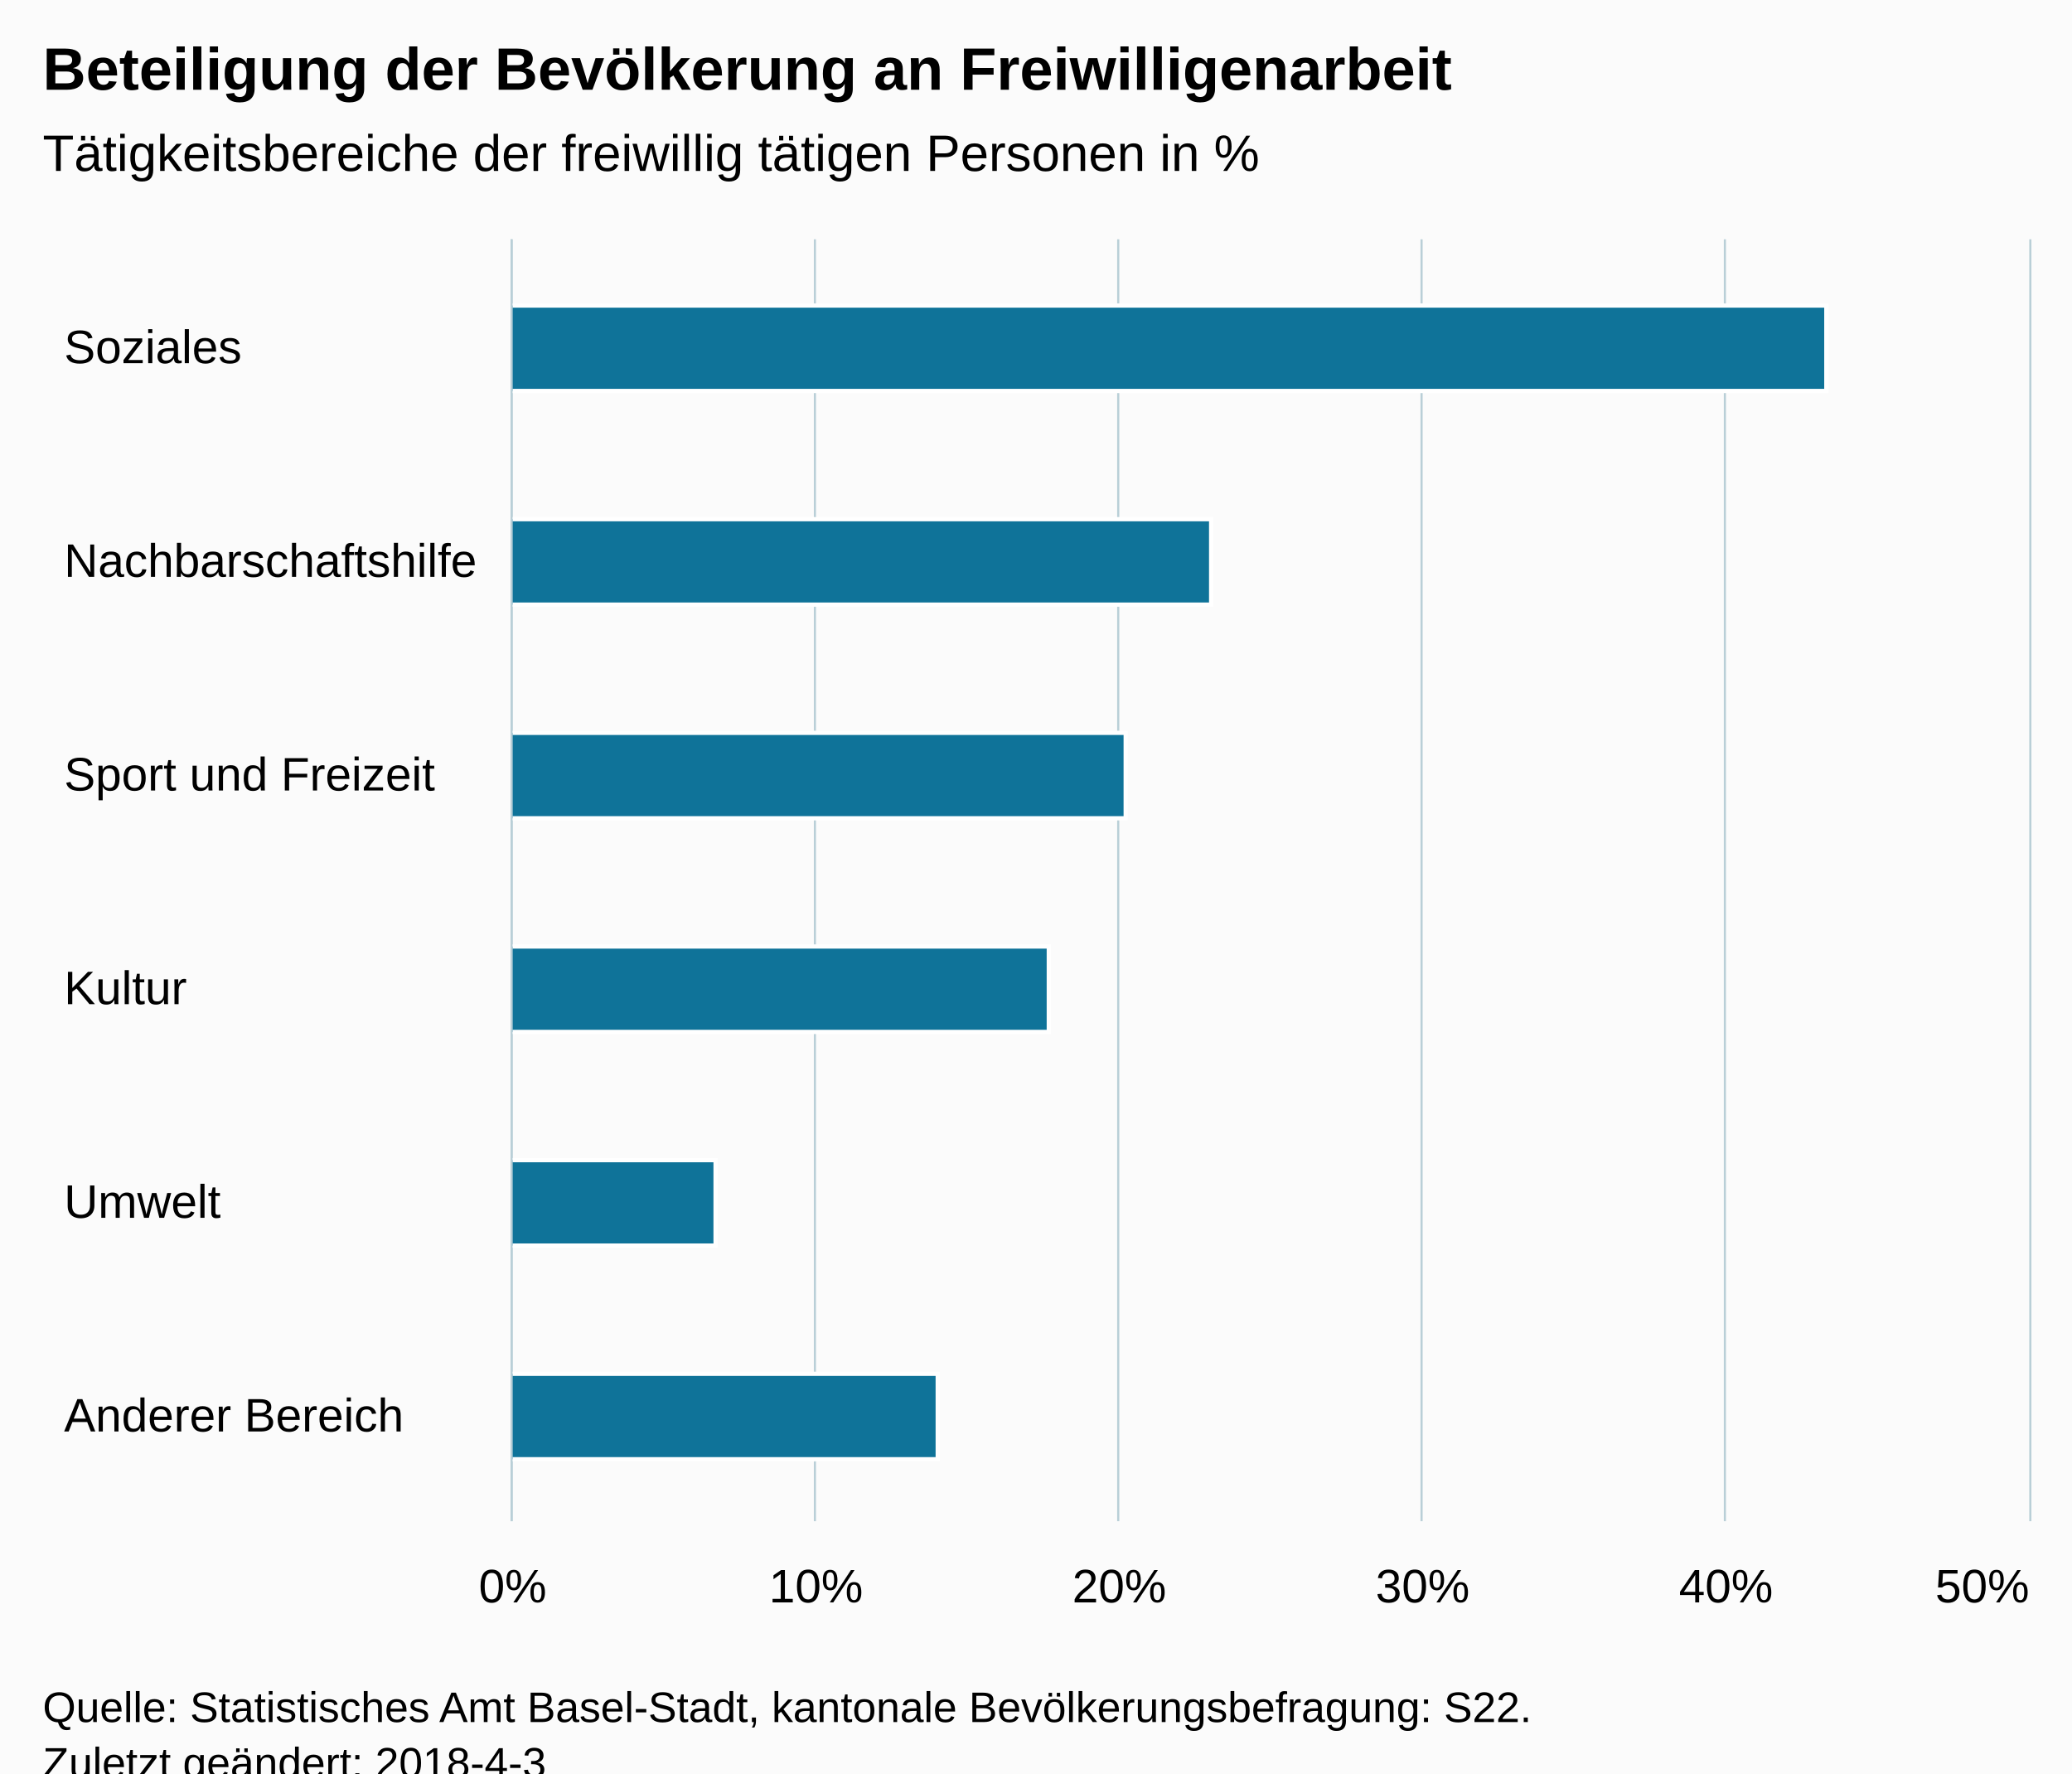
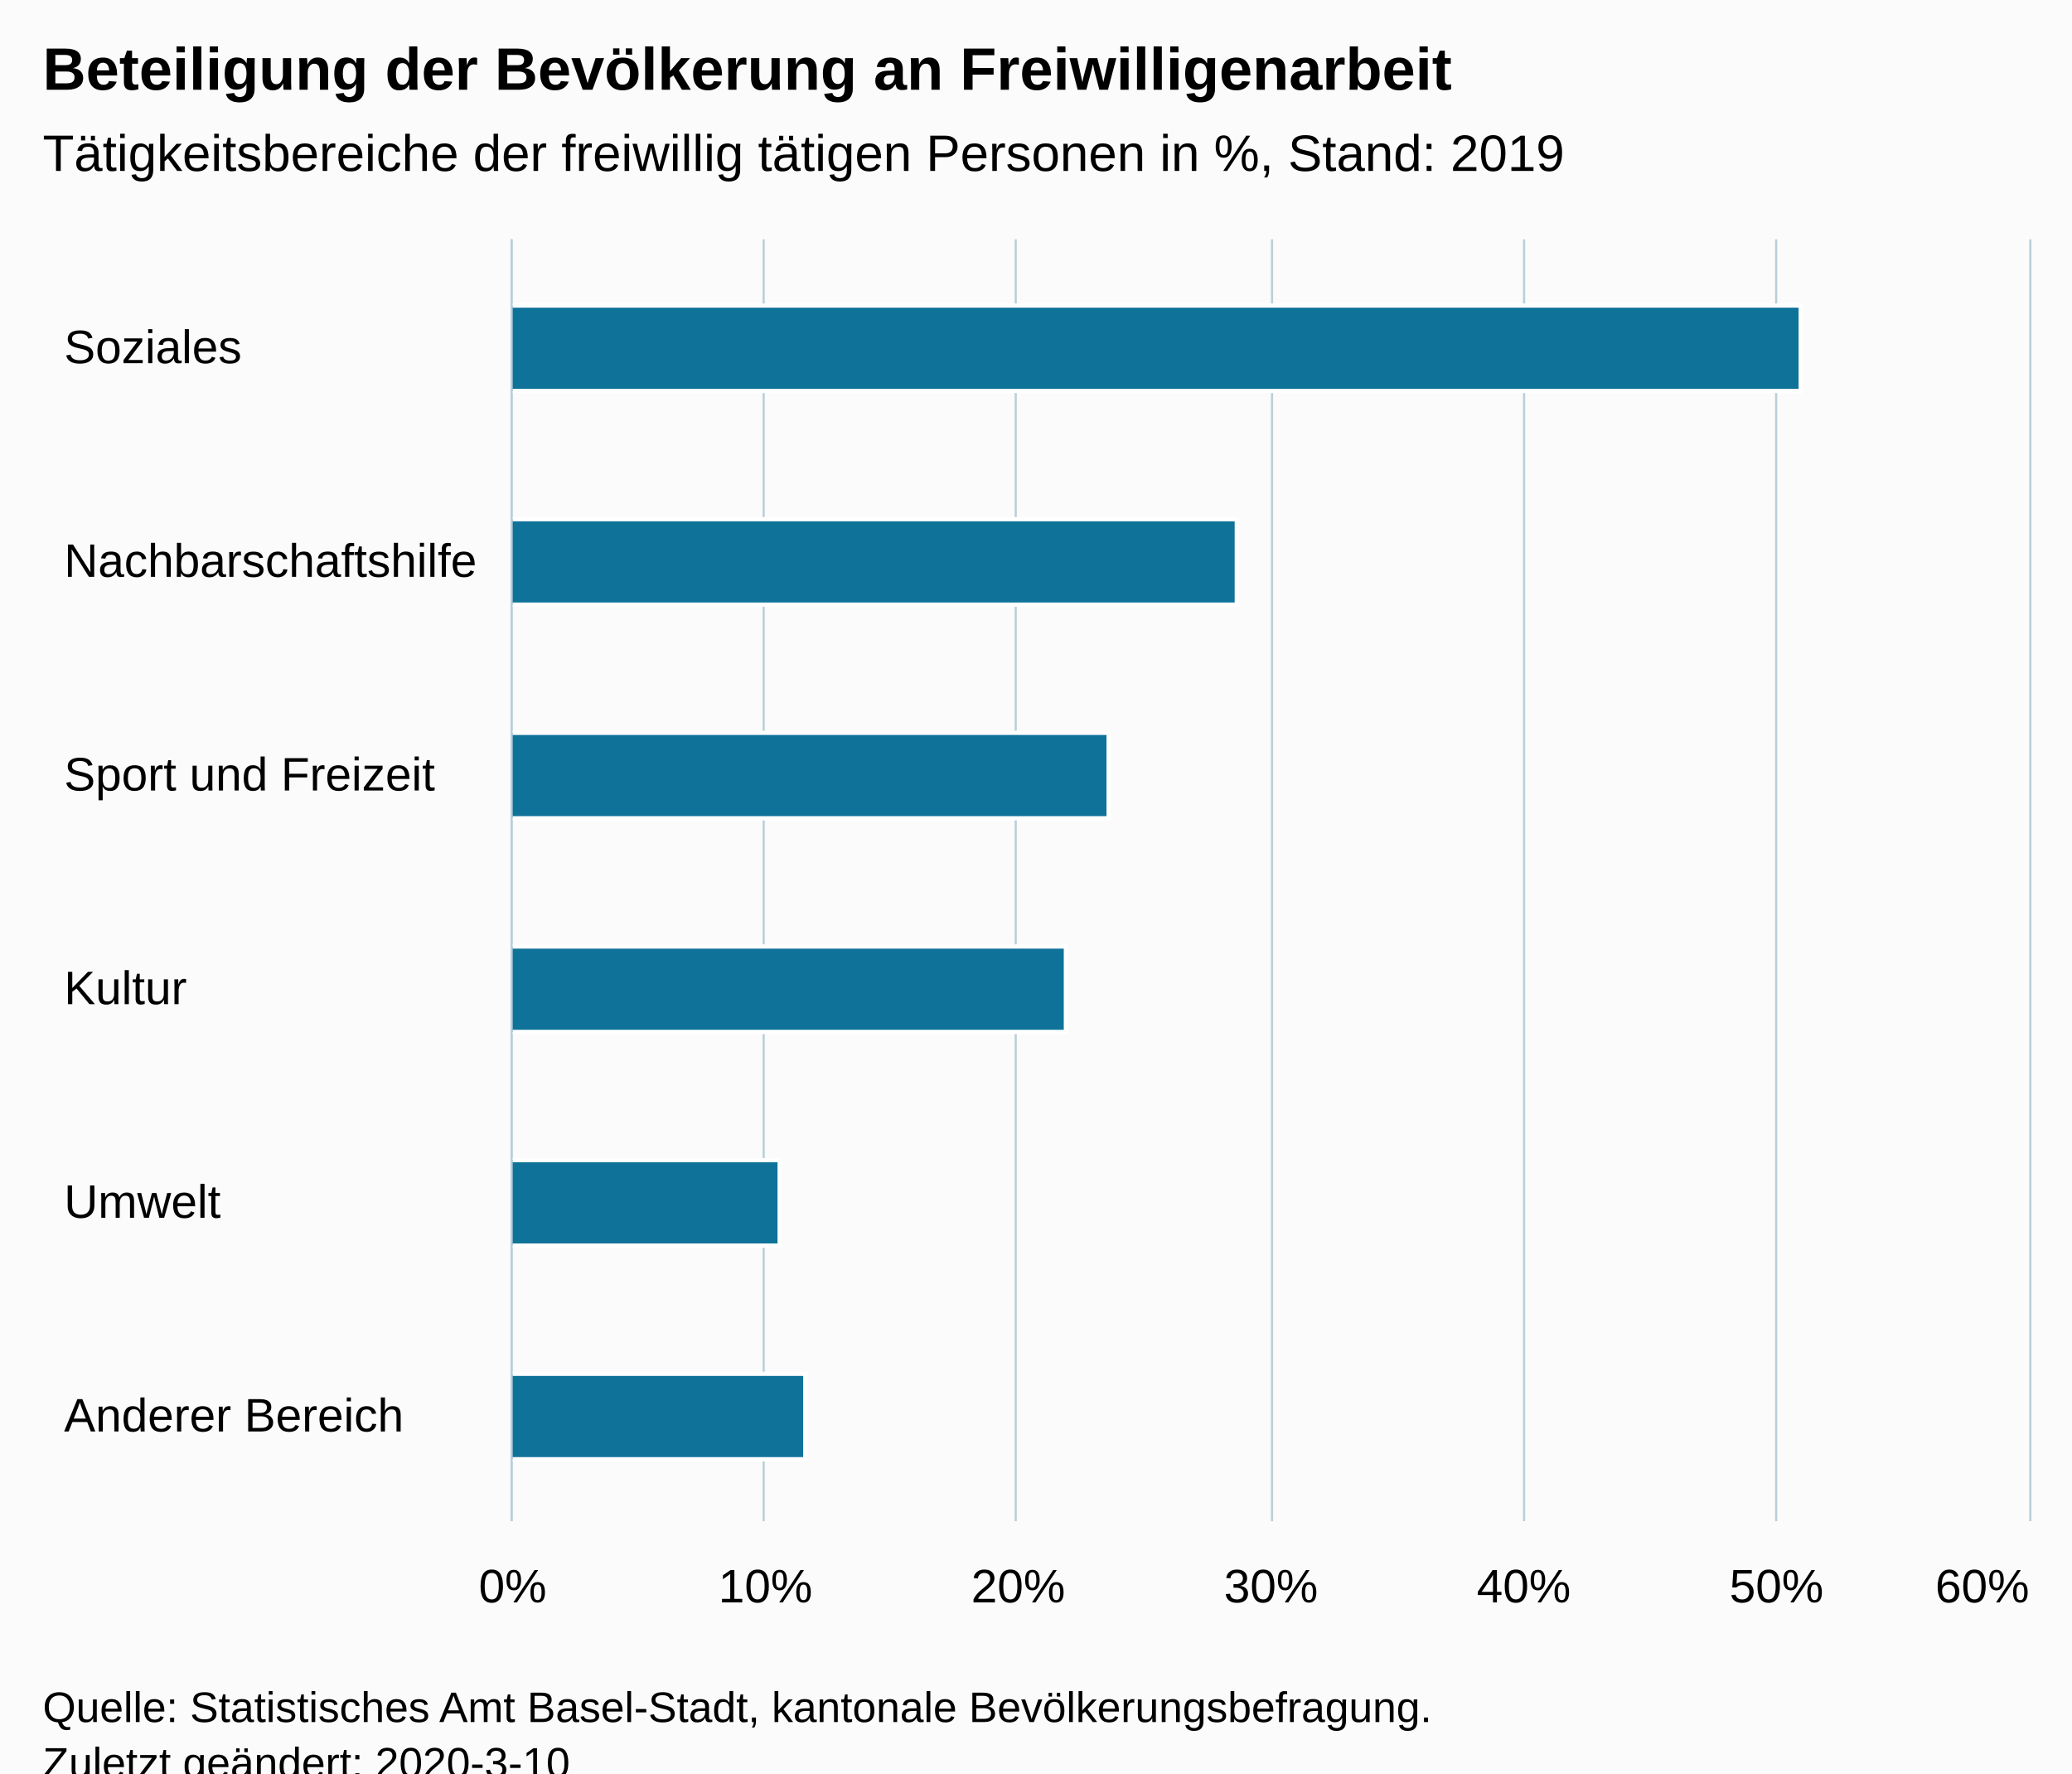
<svg xmlns="http://www.w3.org/2000/svg" version="1.1" class="highcharts-root" style="font-family:Arial;font-size:12px;" viewBox="0 0 485 415">
  <defs>
-     <clipPath id="highcharts-e4lyzfg-6">
+     <clipPath id="highcharts-eq0cntw-6">
      <rect x="0" y="0" width="300" height="355" fill="none" />
    </clipPath>
-     <clipPath id="highcharts-e4lyzfg-7">
+     <clipPath id="highcharts-eq0cntw-7">
      <rect x="0" y="0" width="300" height="355" fill="none" />
    </clipPath>
  </defs>
  <rect fill="#fbfbfb" class="highcharts-background" x="0" y="0" width="485" height="428" rx="0" ry="0" />
  <rect fill="none" class="highcharts-plot-background" x="120" y="56" width="355" height="300" />
  <g class="highcharts-pane-group" data-z-index="0" />
  <g class="highcharts-grid highcharts-xaxis-grid " data-z-index="1">
    <path fill="none" data-z-index="1" class="highcharts-grid-line" d="M 120 106.5 L 475 106.5" opacity="1" />
    <path fill="none" data-z-index="1" class="highcharts-grid-line" d="M 120 156.5 L 475 156.5" opacity="1" />
    <path fill="none" data-z-index="1" class="highcharts-grid-line" d="M 120 206.5 L 475 206.5" opacity="1" />
    <path fill="none" data-z-index="1" class="highcharts-grid-line" d="M 120 256.5 L 475 256.5" opacity="1" />
    <path fill="none" data-z-index="1" class="highcharts-grid-line" d="M 120 306.5 L 475 306.5" opacity="1" />
    <path fill="none" data-z-index="1" class="highcharts-grid-line" d="M 120 356.5 L 475 356.5" opacity="1" />
    <path fill="none" data-z-index="1" class="highcharts-grid-line" d="M 120 56.5 L 475 56.5" opacity="1" />
  </g>
  <g class="highcharts-grid highcharts-yaxis-grid " data-z-index="1">
    <path fill="none" stroke="#B9CFD7" stroke-width="0.5" data-z-index="1" class="highcharts-grid-line" d="M 119.75 56 L 119.75 356" opacity="1" />
-     <path fill="none" stroke="#B9CFD7" stroke-width="0.5" data-z-index="1" class="highcharts-grid-line" d="M 190.75 56 L 190.75 356" opacity="1" />
-     <path fill="none" stroke="#B9CFD7" stroke-width="0.5" data-z-index="1" class="highcharts-grid-line" d="M 261.75 56 L 261.75 356" opacity="1" />
-     <path fill="none" stroke="#B9CFD7" stroke-width="0.5" data-z-index="1" class="highcharts-grid-line" d="M 332.75 56 L 332.75 356" opacity="1" />
-     <path fill="none" stroke="#B9CFD7" stroke-width="0.5" data-z-index="1" class="highcharts-grid-line" d="M 403.75 56 L 403.75 356" opacity="1" />
+     <path fill="none" stroke="#B9CFD7" stroke-width="0.5" data-z-index="1" class="highcharts-grid-line" d="M 178.75 56 L 178.75 356" opacity="1" />
+     <path fill="none" stroke="#B9CFD7" stroke-width="0.5" data-z-index="1" class="highcharts-grid-line" d="M 237.75 56 L 237.75 356" opacity="1" />
+     <path fill="none" stroke="#B9CFD7" stroke-width="0.5" data-z-index="1" class="highcharts-grid-line" d="M 297.75 56 L 297.75 356" opacity="1" />
+     <path fill="none" stroke="#B9CFD7" stroke-width="0.5" data-z-index="1" class="highcharts-grid-line" d="M 356.75 56 L 356.75 356" opacity="1" />
+     <path fill="none" stroke="#B9CFD7" stroke-width="0.5" data-z-index="1" class="highcharts-grid-line" d="M 415.75 56 L 415.75 356" opacity="1" />
    <path fill="none" stroke="#B9CFD7" stroke-width="0.5" data-z-index="1" class="highcharts-grid-line" d="M 475.25 56 L 475.25 356" opacity="1" />
  </g>
  <rect fill="none" class="highcharts-plot-border" data-z-index="1" x="120" y="56" width="355" height="300" />
  <g class="highcharts-axis highcharts-xaxis " data-z-index="2">
    <path fill="none" class="highcharts-axis-line" stroke="#B9CFD7" stroke-width="0.5" data-z-index="7" d="M 119.75 56 L 119.75 356" />
  </g>
  <g class="highcharts-axis highcharts-yaxis " data-z-index="2">
    <path fill="none" class="highcharts-axis-line" data-z-index="7" d="M 120 356 L 475 356" />
  </g>
  <g class="highcharts-series-group" data-z-index="3">
-     <g data-z-index="0.1" class="highcharts-series highcharts-series-0 highcharts-column-series " transform="translate(475,356) rotate(90) scale(-1,1) scale(1 1)" clip-path="url(#highcharts-e4lyzfg-7)">
-       <rect x="264.5" y="47.5" width="20" height="308" fill="#0F7399" stroke="#ffffff" stroke-width="1" class="highcharts-point" />
-       <rect x="214.5" y="191.5" width="20" height="164" fill="#0F7399" stroke="#ffffff" stroke-width="1" class="highcharts-point" />
-       <rect x="164.5" y="211.5" width="20" height="144" fill="#0F7399" stroke="#ffffff" stroke-width="1" class="highcharts-point" />
-       <rect x="114.5" y="229.5" width="20" height="126" fill="#0F7399" stroke="#ffffff" stroke-width="1" class="highcharts-point" />
-       <rect x="64.5" y="307.5" width="20" height="48" fill="#0F7399" stroke="#ffffff" stroke-width="1" class="highcharts-point" />
-       <rect x="14.5" y="255.5" width="20" height="100" fill="#0F7399" stroke="#ffffff" stroke-width="1" class="highcharts-point" />
+     <g data-z-index="0.1" class="highcharts-series highcharts-series-0 highcharts-column-series " transform="translate(475,356) rotate(90) scale(-1,1) scale(1 1)" clip-path="url(#highcharts-eq0cntw-7)">
+       <rect x="264.5" y="53.5" width="20" height="302" fill="#0F7399" stroke="#ffffff" stroke-width="1" class="highcharts-point" />
+       <rect x="214.5" y="185.5" width="20" height="170" fill="#0F7399" stroke="#ffffff" stroke-width="1" class="highcharts-point" />
+       <rect x="164.5" y="215.5" width="20" height="140" fill="#0F7399" stroke="#ffffff" stroke-width="1" class="highcharts-point" />
+       <rect x="114.5" y="225.5" width="20" height="130" fill="#0F7399" stroke="#ffffff" stroke-width="1" class="highcharts-point" />
+       <rect x="64.5" y="292.5" width="20" height="63" fill="#0F7399" stroke="#ffffff" stroke-width="1" class="highcharts-point" />
+       <rect x="14.5" y="286.5" width="20" height="69" fill="#0F7399" stroke="#ffffff" stroke-width="1" class="highcharts-point" />
    </g>
    <g data-z-index="0.1" class="highcharts-markers highcharts-series-0 highcharts-column-series " transform="translate(475,356) rotate(90) scale(-1,1) scale(1 1)" clip-path="none" />
  </g>
  <text x="10" text-anchor="start" class="highcharts-title" data-z-index="4" style="color:#000000;font-size:14px;font-weight:bold;fill:#000000;" y="21">
    <tspan>Beteiligung der Bevölkerung an Freiwilligenarbeit</tspan>
  </text>
  <text x="10" text-anchor="start" class="highcharts-subtitle" data-z-index="4" style="color:#000000;font-size:12px;font-weight:normal;font-family:Arial;fill:#000000;" y="40">
-     <tspan>Tätigkeitsbereiche der freiwillig tätigen Personen in %</tspan>
+     <tspan>Tätigkeitsbereiche der freiwillig tätigen Personen in %, Stand: 2019</tspan>
  </text>
  <g class="highcharts-axis-labels highcharts-xaxis-labels " data-z-index="7">
    <text x="15" style="color:#000000;cursor:default;font-size:11px;fill:#000000;" text-anchor="start" transform="translate(0,0)" y="85" opacity="1">Soziales</text>
    <text x="15" style="color:#000000;cursor:default;font-size:11px;fill:#000000;" text-anchor="start" transform="translate(0,0)" y="135" opacity="1">Nachbarschaftshilfe</text>
    <text x="15" style="color:#000000;cursor:default;font-size:11px;fill:#000000;" text-anchor="start" transform="translate(0,0)" y="185" opacity="1">
      <tspan>Sport und Freizeit</tspan>
    </text>
    <text x="15" style="color:#000000;cursor:default;font-size:11px;fill:#000000;" text-anchor="start" transform="translate(0,0)" y="235" opacity="1">Kultur</text>
    <text x="15" style="color:#000000;cursor:default;font-size:11px;fill:#000000;" text-anchor="start" transform="translate(0,0)" y="285" opacity="1">Umwelt</text>
    <text x="15" style="color:#000000;cursor:default;font-size:11px;fill:#000000;" text-anchor="start" transform="translate(0,0)" y="335" opacity="1">
      <tspan>Anderer Bereich</tspan>
    </text>
  </g>
  <g class="highcharts-axis-labels highcharts-yaxis-labels " data-z-index="7">
    <text x="120" style="color:#000000;cursor:default;font-size:11px;fill:#000000;" text-anchor="middle" transform="translate(0,0)" y="375" opacity="1">0%</text>
-     <text x="191" style="color:#000000;cursor:default;font-size:11px;fill:#000000;" text-anchor="middle" transform="translate(0,0)" y="375" opacity="1">10%</text>
-     <text x="262" style="color:#000000;cursor:default;font-size:11px;fill:#000000;" text-anchor="middle" transform="translate(0,0)" y="375" opacity="1">20%</text>
-     <text x="333" style="color:#000000;cursor:default;font-size:11px;fill:#000000;" text-anchor="middle" transform="translate(0,0)" y="375" opacity="1">30%</text>
-     <text x="404" style="color:#000000;cursor:default;font-size:11px;fill:#000000;" text-anchor="middle" transform="translate(0,0)" y="375" opacity="1">40%</text>
-     <text x="464" style="color:#000000;cursor:default;font-size:11px;fill:#000000;" text-anchor="middle" transform="translate(0,0)" y="375" opacity="1">50%</text>
+     <text x="179.167" style="color:#000000;cursor:default;font-size:11px;fill:#000000;" text-anchor="middle" transform="translate(0,0)" y="375" opacity="1">10%</text>
+     <text x="238.333" style="color:#000000;cursor:default;font-size:11px;fill:#000000;" text-anchor="middle" transform="translate(0,0)" y="375" opacity="1">20%</text>
+     <text x="297.5" style="color:#000000;cursor:default;font-size:11px;fill:#000000;" text-anchor="middle" transform="translate(0,0)" y="375" opacity="1">30%</text>
+     <text x="356.667" style="color:#000000;cursor:default;font-size:11px;fill:#000000;" text-anchor="middle" transform="translate(0,0)" y="375" opacity="1">40%</text>
+     <text x="415.833" style="color:#000000;cursor:default;font-size:11px;fill:#000000;" text-anchor="middle" transform="translate(0,0)" y="375" opacity="1">50%</text>
+     <text x="464" style="color:#000000;cursor:default;font-size:11px;fill:#000000;" text-anchor="middle" transform="translate(0,0)" y="375" opacity="1">60%</text>
  </g>
  <text x="10" class="highcharts-credits" text-anchor="start" data-z-index="8" style="cursor:default;color:#000000;font-size:10px;fill:#000000;" y="403">
-     <tspan>Quelle: Statistisches Amt Basel-Stadt, kantonale Bevölkerungsbefragung: S22.</tspan>
-     <tspan x="10" dy="13">Zuletzt geändert: 2018-4-3</tspan>
+     <tspan>Quelle: Statistisches Amt Basel-Stadt, kantonale Bevölkerungsbefragung.</tspan>
+     <tspan x="10" dy="13">Zuletzt geändert: 2020-3-10</tspan>
  </text>
</svg>
